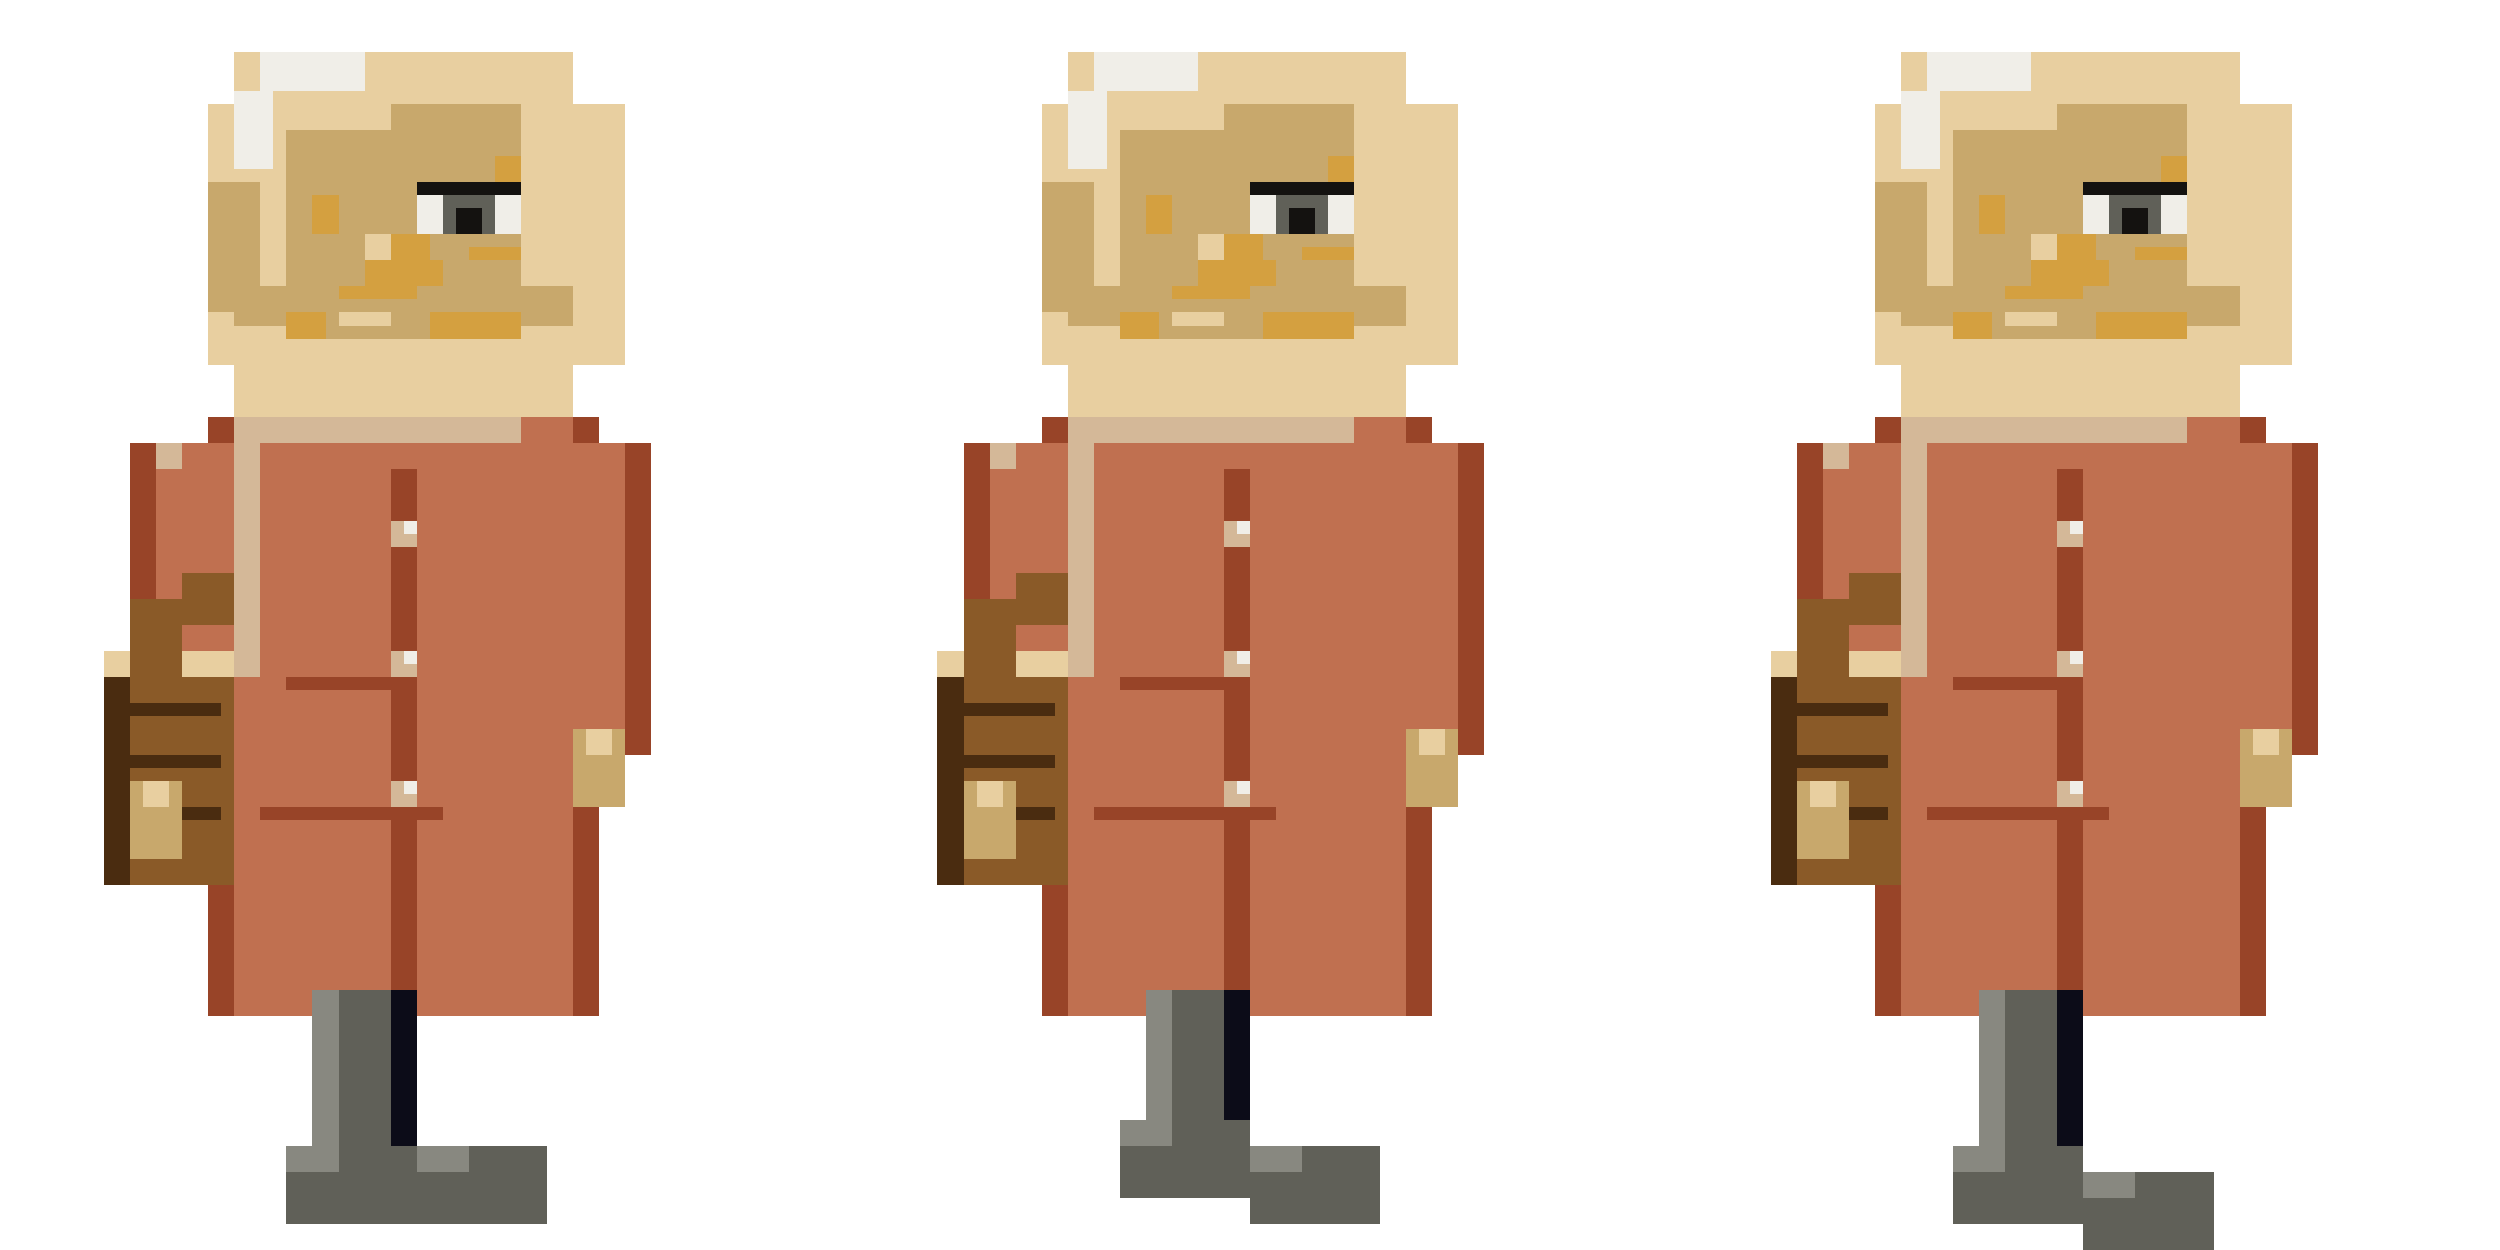
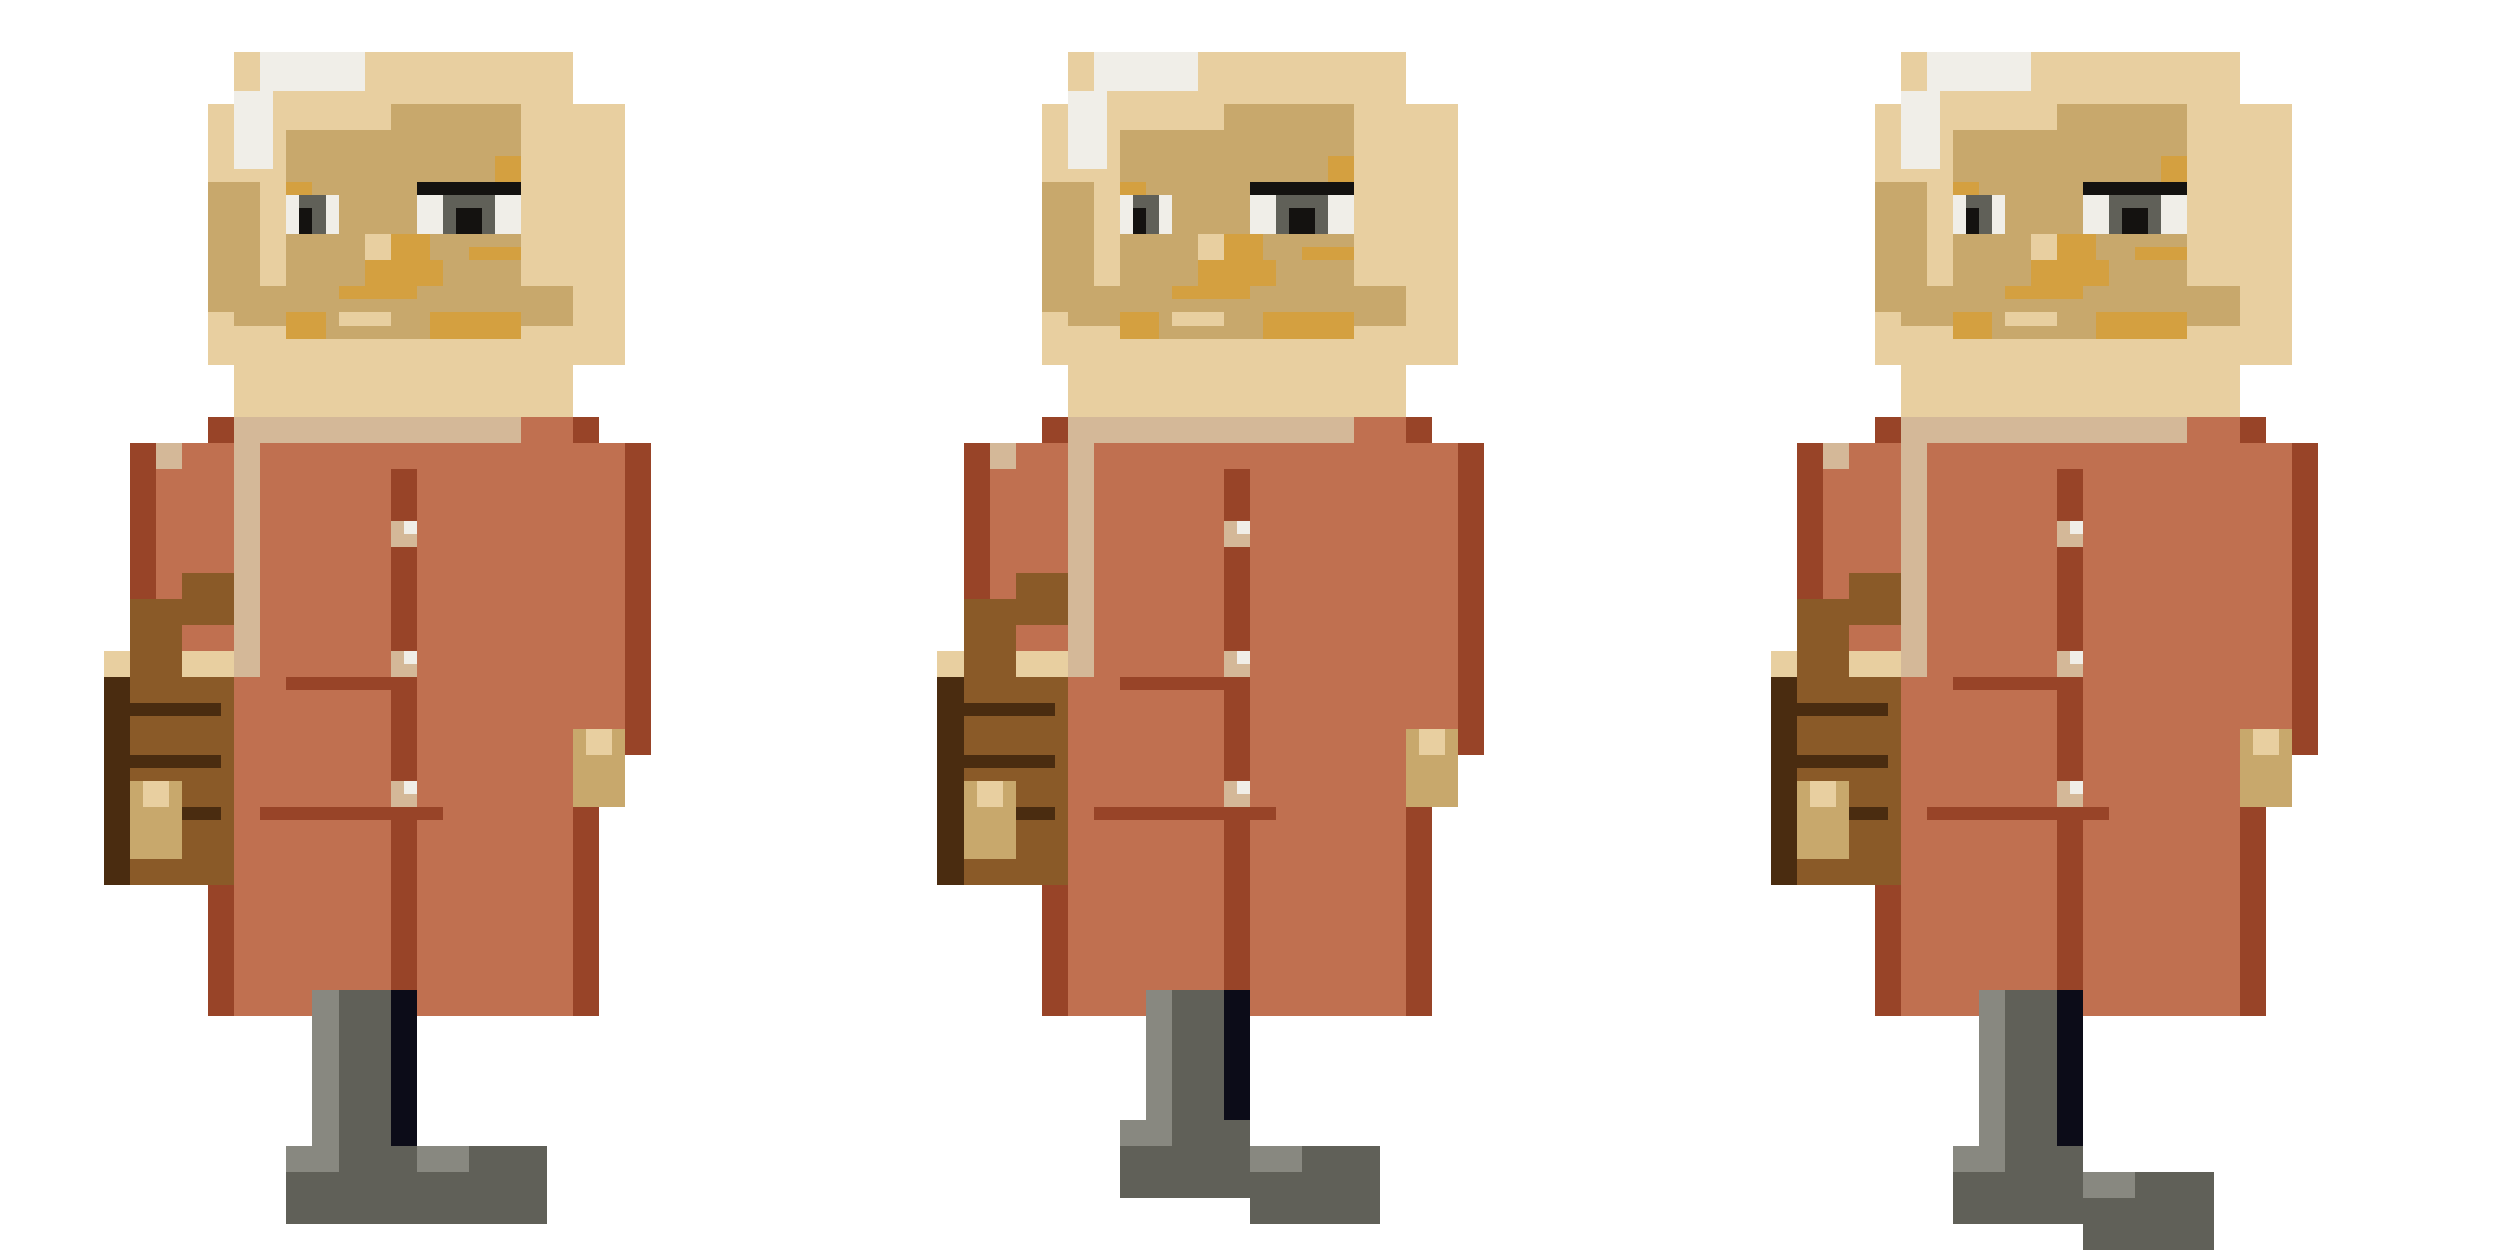
<svg xmlns="http://www.w3.org/2000/svg" viewBox="0 0 768 384" width="768" height="384" shape-rendering="crispEdges">
  <rect x="72" y="16" width="104" height="80" fill="#E8CFA0" />
  <rect x="64" y="32" width="16" height="80" fill="#E8CFA0" />
  <rect x="176" y="32" width="16" height="80" fill="#E8CFA0" />
  <rect x="72" y="96" width="104" height="32" fill="#E8CFA0" />
  <rect x="80" y="16" width="32" height="12" fill="#F0EEE8" />
  <rect x="72" y="28" width="12" height="24" fill="#F0EEE8" />
  <rect x="72" y="88" width="32" height="12" fill="#C8A86C" />
  <rect x="152" y="88" width="24" height="12" fill="#C8A86C" />
  <rect x="64" y="56" width="16" height="40" fill="#C8A86C" />
  <rect x="88" y="32" width="72" height="72" fill="#C8A86C" />
  <rect x="88" y="32" width="32" height="8" fill="#E8CFA0" />
  <rect x="144" y="48" width="16" height="32" fill="#D4A040" />
  <rect x="88" y="96" width="72" height="8" fill="#D4A040" />
  <rect x="96" y="48" width="16" height="8" fill="#C8A86C" />
  <rect x="128" y="48" width="24" height="8" fill="#C8A86C" />
  <rect x="128" y="56" width="32" height="4" fill="#141210" />
  <rect x="128" y="60" width="32" height="16" fill="#F0EEE8" />
  <rect x="136" y="60" width="16" height="16" fill="#606058" />
  <rect x="140" y="64" width="8" height="8" fill="#141210" />
  <rect x="128" y="72" width="32" height="4" fill="#C8A86C" />
-   <rect x="96" y="56" width="8" height="4" fill="#C8A86C" />
-   <rect x="96" y="60" width="8" height="12" fill="#D4A040" />
+   <rect x="88" y="56" width="16" height="4" fill="#C8A86C" />
+   <rect x="88" y="60" width="16" height="12" fill="#F0EEE8" />
+   <rect x="92" y="60" width="8" height="12" fill="#606058" />
+   <rect x="92" y="64" width="4" height="8" fill="#141210" />
+   <rect x="88" y="72" width="16" height="4" fill="#C8A86C" />
+   <rect x="88" y="56" width="8" height="4" fill="#D4A040" />
  <rect x="116" y="72" width="16" height="16" fill="#D4A040" />
  <rect x="112" y="80" width="24" height="8" fill="#D4A040" />
  <rect x="112" y="72" width="8" height="8" fill="#E8CFA0" />
  <rect x="100" y="88" width="32" height="8" fill="#C8A86C" />
  <rect x="104" y="88" width="24" height="4" fill="#D4A040" />
  <rect x="100" y="96" width="32" height="8" fill="#C8A86C" />
  <rect x="104" y="96" width="16" height="4" fill="#E8CFA0" />
  <rect x="64" y="128" width="8" height="184" fill="#984428" />
  <rect x="72" y="128" width="104" height="184" fill="#C07050" />
  <rect x="176" y="128" width="8" height="184" fill="#984428" />
  <rect x="72" y="128" width="24" height="8" fill="#D4B898" />
  <rect x="72" y="136" width="8" height="72" fill="#D4B898" />
  <rect x="120" y="144" width="8" height="168" fill="#984428" />
  <rect x="120" y="160" width="8" height="8" fill="#D4B898" />
  <rect x="124" y="160" width="4" height="4" fill="#F0EEE8" />
  <rect x="120" y="200" width="8" height="8" fill="#D4B898" />
  <rect x="124" y="200" width="4" height="4" fill="#F0EEE8" />
  <rect x="120" y="240" width="8" height="8" fill="#D4B898" />
  <rect x="124" y="240" width="4" height="4" fill="#F0EEE8" />
  <rect x="88" y="208" width="40" height="4" fill="#984428" />
  <rect x="80" y="248" width="56" height="4" fill="#984428" />
  <rect x="88" y="128" width="72" height="8" fill="#D4B898" />
  <rect x="96" y="136" width="32" height="8" fill="#C07050" />
  <rect x="48" y="136" width="24" height="112" fill="#C07050" />
  <rect x="40" y="136" width="8" height="112" fill="#984428" />
  <rect x="48" y="136" width="8" height="8" fill="#D4B898" />
  <rect x="176" y="136" width="16" height="96" fill="#C07050" />
  <rect x="192" y="136" width="8" height="96" fill="#984428" />
  <rect x="32" y="200" width="40" height="72" fill="#8A5A28" />
  <rect x="32" y="200" width="8" height="72" fill="#4A2C10" />
  <rect x="32" y="200" width="40" height="8" fill="#E8CFA0" />
  <rect x="40" y="184" width="16" height="24" fill="#8A5A28" />
  <rect x="56" y="176" width="16" height="16" fill="#8A5A28" />
  <rect x="36" y="216" width="32" height="4" fill="#4A2C10" />
  <rect x="36" y="232" width="32" height="4" fill="#4A2C10" />
  <rect x="36" y="248" width="32" height="4" fill="#4A2C10" />
  <rect x="40" y="240" width="16" height="24" fill="#C8A86C" />
  <rect x="44" y="240" width="8" height="8" fill="#E8CFA0" />
  <rect x="176" y="224" width="16" height="24" fill="#C8A86C" />
  <rect x="180" y="224" width="8" height="8" fill="#E8CFA0" />
  <rect x="96" y="304" width="32" height="56" fill="#606058" />
  <rect x="96" y="304" width="8" height="56" fill="#888880" />
  <rect x="120" y="304" width="8" height="56" fill="#0C0C18" />
  <rect x="88" y="352" width="40" height="24" fill="#606058" />
  <rect x="88" y="352" width="16" height="8" fill="#888880" />
  <rect x="128" y="352" width="40" height="24" fill="#606058" />
  <rect x="128" y="352" width="16" height="8" fill="#888880" />
  <rect x="328" y="16" width="104" height="80" fill="#E8CFA0" />
  <rect x="320" y="32" width="16" height="80" fill="#E8CFA0" />
  <rect x="432" y="32" width="16" height="80" fill="#E8CFA0" />
  <rect x="328" y="96" width="104" height="32" fill="#E8CFA0" />
  <rect x="336" y="16" width="32" height="12" fill="#F0EEE8" />
  <rect x="328" y="28" width="12" height="24" fill="#F0EEE8" />
  <rect x="328" y="88" width="32" height="12" fill="#C8A86C" />
  <rect x="408" y="88" width="24" height="12" fill="#C8A86C" />
  <rect x="320" y="56" width="16" height="40" fill="#C8A86C" />
  <rect x="344" y="32" width="72" height="72" fill="#C8A86C" />
  <rect x="344" y="32" width="32" height="8" fill="#E8CFA0" />
  <rect x="400" y="48" width="16" height="32" fill="#D4A040" />
  <rect x="344" y="96" width="72" height="8" fill="#D4A040" />
  <rect x="352" y="48" width="16" height="8" fill="#C8A86C" />
  <rect x="384" y="48" width="24" height="8" fill="#C8A86C" />
  <rect x="384" y="56" width="32" height="4" fill="#141210" />
  <rect x="384" y="60" width="32" height="16" fill="#F0EEE8" />
  <rect x="392" y="60" width="16" height="16" fill="#606058" />
  <rect x="396" y="64" width="8" height="8" fill="#141210" />
  <rect x="384" y="72" width="32" height="4" fill="#C8A86C" />
-   <rect x="352" y="56" width="8" height="4" fill="#C8A86C" />
-   <rect x="352" y="60" width="8" height="12" fill="#D4A040" />
+   <rect x="344" y="56" width="16" height="4" fill="#C8A86C" />
+   <rect x="344" y="60" width="16" height="12" fill="#F0EEE8" />
+   <rect x="348" y="60" width="8" height="12" fill="#606058" />
+   <rect x="348" y="64" width="4" height="8" fill="#141210" />
+   <rect x="344" y="72" width="16" height="4" fill="#C8A86C" />
+   <rect x="344" y="56" width="8" height="4" fill="#D4A040" />
  <rect x="372" y="72" width="16" height="16" fill="#D4A040" />
  <rect x="368" y="80" width="24" height="8" fill="#D4A040" />
  <rect x="368" y="72" width="8" height="8" fill="#E8CFA0" />
  <rect x="356" y="88" width="32" height="8" fill="#C8A86C" />
  <rect x="360" y="88" width="24" height="4" fill="#D4A040" />
  <rect x="356" y="96" width="32" height="8" fill="#C8A86C" />
  <rect x="360" y="96" width="16" height="4" fill="#E8CFA0" />
  <rect x="320" y="128" width="8" height="184" fill="#984428" />
  <rect x="328" y="128" width="104" height="184" fill="#C07050" />
  <rect x="432" y="128" width="8" height="184" fill="#984428" />
  <rect x="328" y="128" width="24" height="8" fill="#D4B898" />
  <rect x="328" y="136" width="8" height="72" fill="#D4B898" />
  <rect x="376" y="144" width="8" height="168" fill="#984428" />
  <rect x="376" y="160" width="8" height="8" fill="#D4B898" />
  <rect x="380" y="160" width="4" height="4" fill="#F0EEE8" />
  <rect x="376" y="200" width="8" height="8" fill="#D4B898" />
  <rect x="380" y="200" width="4" height="4" fill="#F0EEE8" />
  <rect x="376" y="240" width="8" height="8" fill="#D4B898" />
  <rect x="380" y="240" width="4" height="4" fill="#F0EEE8" />
  <rect x="344" y="208" width="40" height="4" fill="#984428" />
  <rect x="336" y="248" width="56" height="4" fill="#984428" />
  <rect x="344" y="128" width="72" height="8" fill="#D4B898" />
  <rect x="352" y="136" width="32" height="8" fill="#C07050" />
  <rect x="304" y="136" width="24" height="112" fill="#C07050" />
  <rect x="296" y="136" width="8" height="112" fill="#984428" />
  <rect x="304" y="136" width="8" height="8" fill="#D4B898" />
  <rect x="432" y="136" width="16" height="96" fill="#C07050" />
  <rect x="448" y="136" width="8" height="96" fill="#984428" />
  <rect x="288" y="200" width="40" height="72" fill="#8A5A28" />
  <rect x="288" y="200" width="8" height="72" fill="#4A2C10" />
  <rect x="288" y="200" width="40" height="8" fill="#E8CFA0" />
  <rect x="296" y="184" width="16" height="24" fill="#8A5A28" />
  <rect x="312" y="176" width="16" height="16" fill="#8A5A28" />
  <rect x="292" y="216" width="32" height="4" fill="#4A2C10" />
  <rect x="292" y="232" width="32" height="4" fill="#4A2C10" />
  <rect x="292" y="248" width="32" height="4" fill="#4A2C10" />
  <rect x="296" y="240" width="16" height="24" fill="#C8A86C" />
  <rect x="300" y="240" width="8" height="8" fill="#E8CFA0" />
  <rect x="432" y="224" width="16" height="24" fill="#C8A86C" />
  <rect x="436" y="224" width="8" height="8" fill="#E8CFA0" />
  <rect x="352" y="304" width="32" height="56" fill="#606058" />
  <rect x="352" y="304" width="8" height="56" fill="#888880" />
  <rect x="376" y="304" width="8" height="56" fill="#0C0C18" />
  <rect x="344" y="344" width="40" height="24" fill="#606058" />
  <rect x="344" y="344" width="16" height="8" fill="#888880" />
  <rect x="384" y="352" width="40" height="24" fill="#606058" />
  <rect x="384" y="352" width="16" height="8" fill="#888880" />
  <rect x="584" y="16" width="104" height="80" fill="#E8CFA0" />
  <rect x="576" y="32" width="16" height="80" fill="#E8CFA0" />
  <rect x="688" y="32" width="16" height="80" fill="#E8CFA0" />
  <rect x="584" y="96" width="104" height="32" fill="#E8CFA0" />
  <rect x="592" y="16" width="32" height="12" fill="#F0EEE8" />
  <rect x="584" y="28" width="12" height="24" fill="#F0EEE8" />
  <rect x="584" y="88" width="32" height="12" fill="#C8A86C" />
  <rect x="664" y="88" width="24" height="12" fill="#C8A86C" />
  <rect x="576" y="56" width="16" height="40" fill="#C8A86C" />
  <rect x="600" y="32" width="72" height="72" fill="#C8A86C" />
  <rect x="600" y="32" width="32" height="8" fill="#E8CFA0" />
  <rect x="656" y="48" width="16" height="32" fill="#D4A040" />
  <rect x="600" y="96" width="72" height="8" fill="#D4A040" />
  <rect x="608" y="48" width="16" height="8" fill="#C8A86C" />
  <rect x="640" y="48" width="24" height="8" fill="#C8A86C" />
  <rect x="640" y="56" width="32" height="4" fill="#141210" />
  <rect x="640" y="60" width="32" height="16" fill="#F0EEE8" />
  <rect x="648" y="60" width="16" height="16" fill="#606058" />
  <rect x="652" y="64" width="8" height="8" fill="#141210" />
  <rect x="640" y="72" width="32" height="4" fill="#C8A86C" />
-   <rect x="608" y="56" width="8" height="4" fill="#C8A86C" />
-   <rect x="608" y="60" width="8" height="12" fill="#D4A040" />
+   <rect x="600" y="56" width="16" height="4" fill="#C8A86C" />
+   <rect x="600" y="60" width="16" height="12" fill="#F0EEE8" />
+   <rect x="604" y="60" width="8" height="12" fill="#606058" />
+   <rect x="604" y="64" width="4" height="8" fill="#141210" />
+   <rect x="600" y="72" width="16" height="4" fill="#C8A86C" />
+   <rect x="600" y="56" width="8" height="4" fill="#D4A040" />
  <rect x="628" y="72" width="16" height="16" fill="#D4A040" />
  <rect x="624" y="80" width="24" height="8" fill="#D4A040" />
  <rect x="624" y="72" width="8" height="8" fill="#E8CFA0" />
  <rect x="612" y="88" width="32" height="8" fill="#C8A86C" />
  <rect x="616" y="88" width="24" height="4" fill="#D4A040" />
  <rect x="612" y="96" width="32" height="8" fill="#C8A86C" />
  <rect x="616" y="96" width="16" height="4" fill="#E8CFA0" />
  <rect x="576" y="128" width="8" height="184" fill="#984428" />
  <rect x="584" y="128" width="104" height="184" fill="#C07050" />
  <rect x="688" y="128" width="8" height="184" fill="#984428" />
  <rect x="584" y="128" width="24" height="8" fill="#D4B898" />
  <rect x="584" y="136" width="8" height="72" fill="#D4B898" />
  <rect x="632" y="144" width="8" height="168" fill="#984428" />
  <rect x="632" y="160" width="8" height="8" fill="#D4B898" />
  <rect x="636" y="160" width="4" height="4" fill="#F0EEE8" />
  <rect x="632" y="200" width="8" height="8" fill="#D4B898" />
  <rect x="636" y="200" width="4" height="4" fill="#F0EEE8" />
  <rect x="632" y="240" width="8" height="8" fill="#D4B898" />
  <rect x="636" y="240" width="4" height="4" fill="#F0EEE8" />
  <rect x="600" y="208" width="40" height="4" fill="#984428" />
  <rect x="592" y="248" width="56" height="4" fill="#984428" />
  <rect x="600" y="128" width="72" height="8" fill="#D4B898" />
  <rect x="608" y="136" width="32" height="8" fill="#C07050" />
  <rect x="560" y="136" width="24" height="112" fill="#C07050" />
  <rect x="552" y="136" width="8" height="112" fill="#984428" />
  <rect x="560" y="136" width="8" height="8" fill="#D4B898" />
  <rect x="688" y="136" width="16" height="96" fill="#C07050" />
  <rect x="704" y="136" width="8" height="96" fill="#984428" />
  <rect x="544" y="200" width="40" height="72" fill="#8A5A28" />
  <rect x="544" y="200" width="8" height="72" fill="#4A2C10" />
  <rect x="544" y="200" width="40" height="8" fill="#E8CFA0" />
  <rect x="552" y="184" width="16" height="24" fill="#8A5A28" />
  <rect x="568" y="176" width="16" height="16" fill="#8A5A28" />
  <rect x="548" y="216" width="32" height="4" fill="#4A2C10" />
  <rect x="548" y="232" width="32" height="4" fill="#4A2C10" />
  <rect x="548" y="248" width="32" height="4" fill="#4A2C10" />
  <rect x="552" y="240" width="16" height="24" fill="#C8A86C" />
  <rect x="556" y="240" width="8" height="8" fill="#E8CFA0" />
  <rect x="688" y="224" width="16" height="24" fill="#C8A86C" />
  <rect x="692" y="224" width="8" height="8" fill="#E8CFA0" />
  <rect x="608" y="304" width="32" height="56" fill="#606058" />
  <rect x="608" y="304" width="8" height="56" fill="#888880" />
  <rect x="632" y="304" width="8" height="56" fill="#0C0C18" />
  <rect x="600" y="352" width="40" height="24" fill="#606058" />
  <rect x="600" y="352" width="16" height="8" fill="#888880" />
  <rect x="640" y="360" width="40" height="24" fill="#606058" />
  <rect x="640" y="360" width="16" height="8" fill="#888880" />
</svg>
